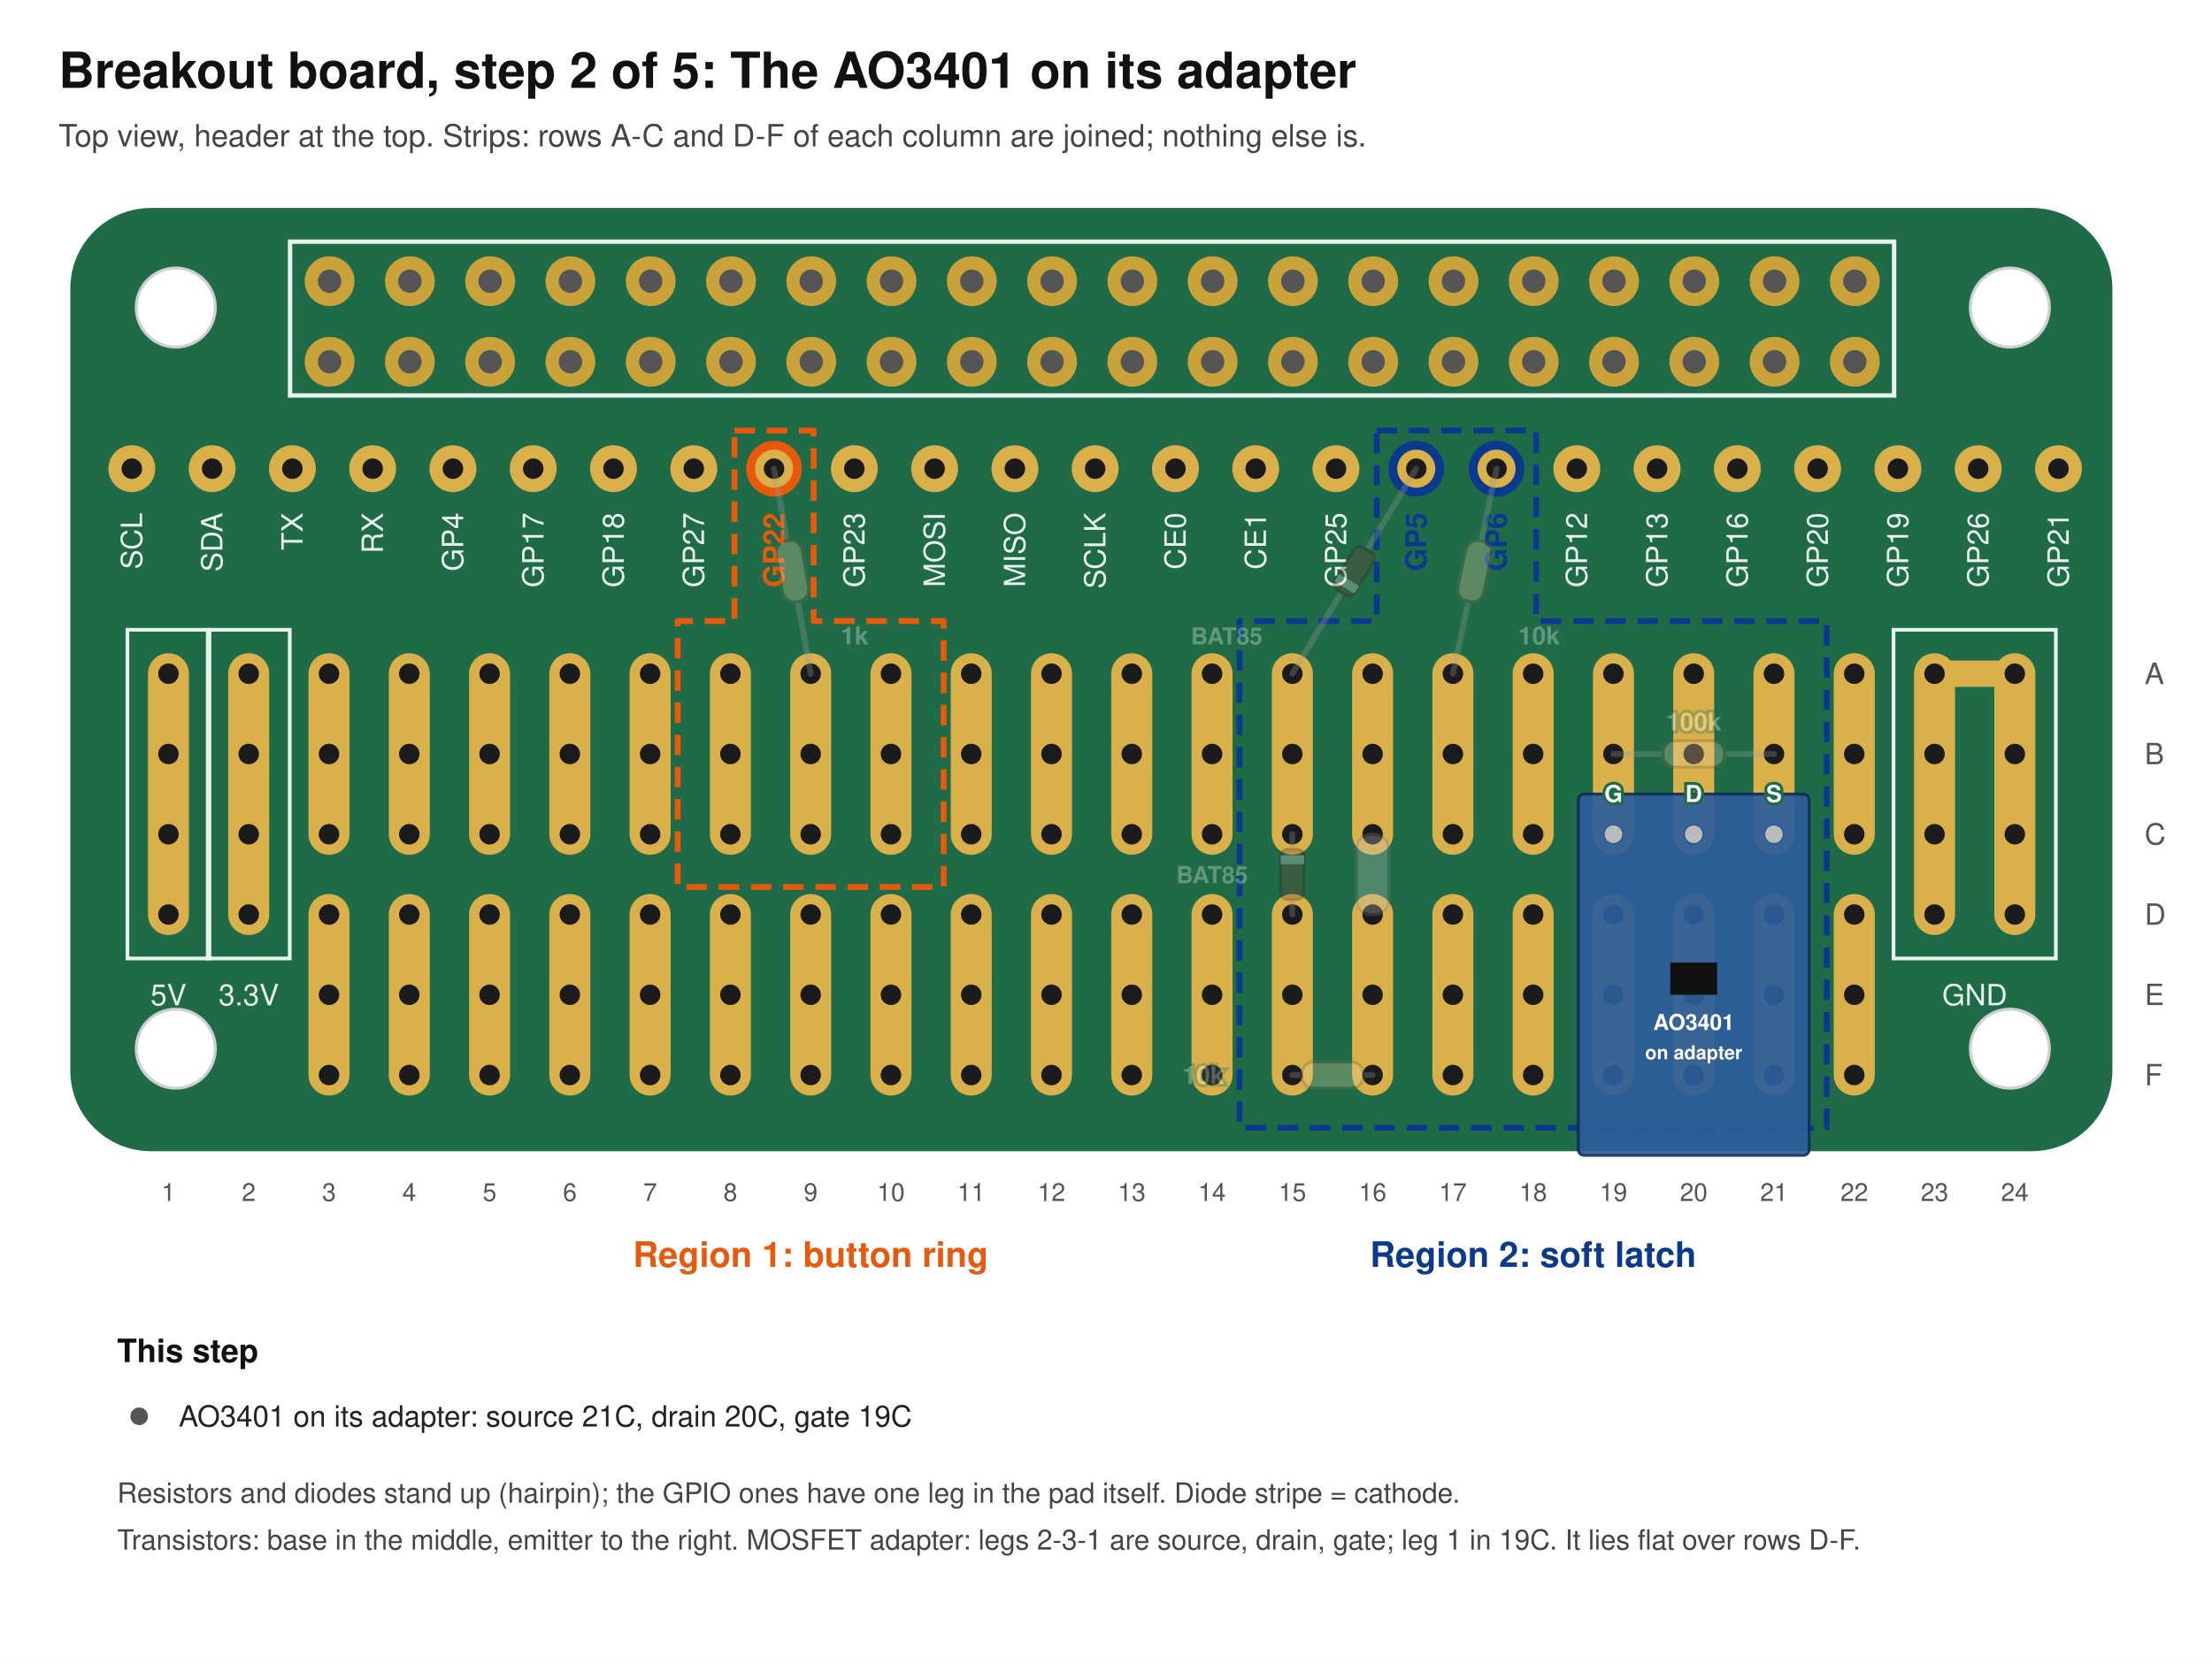
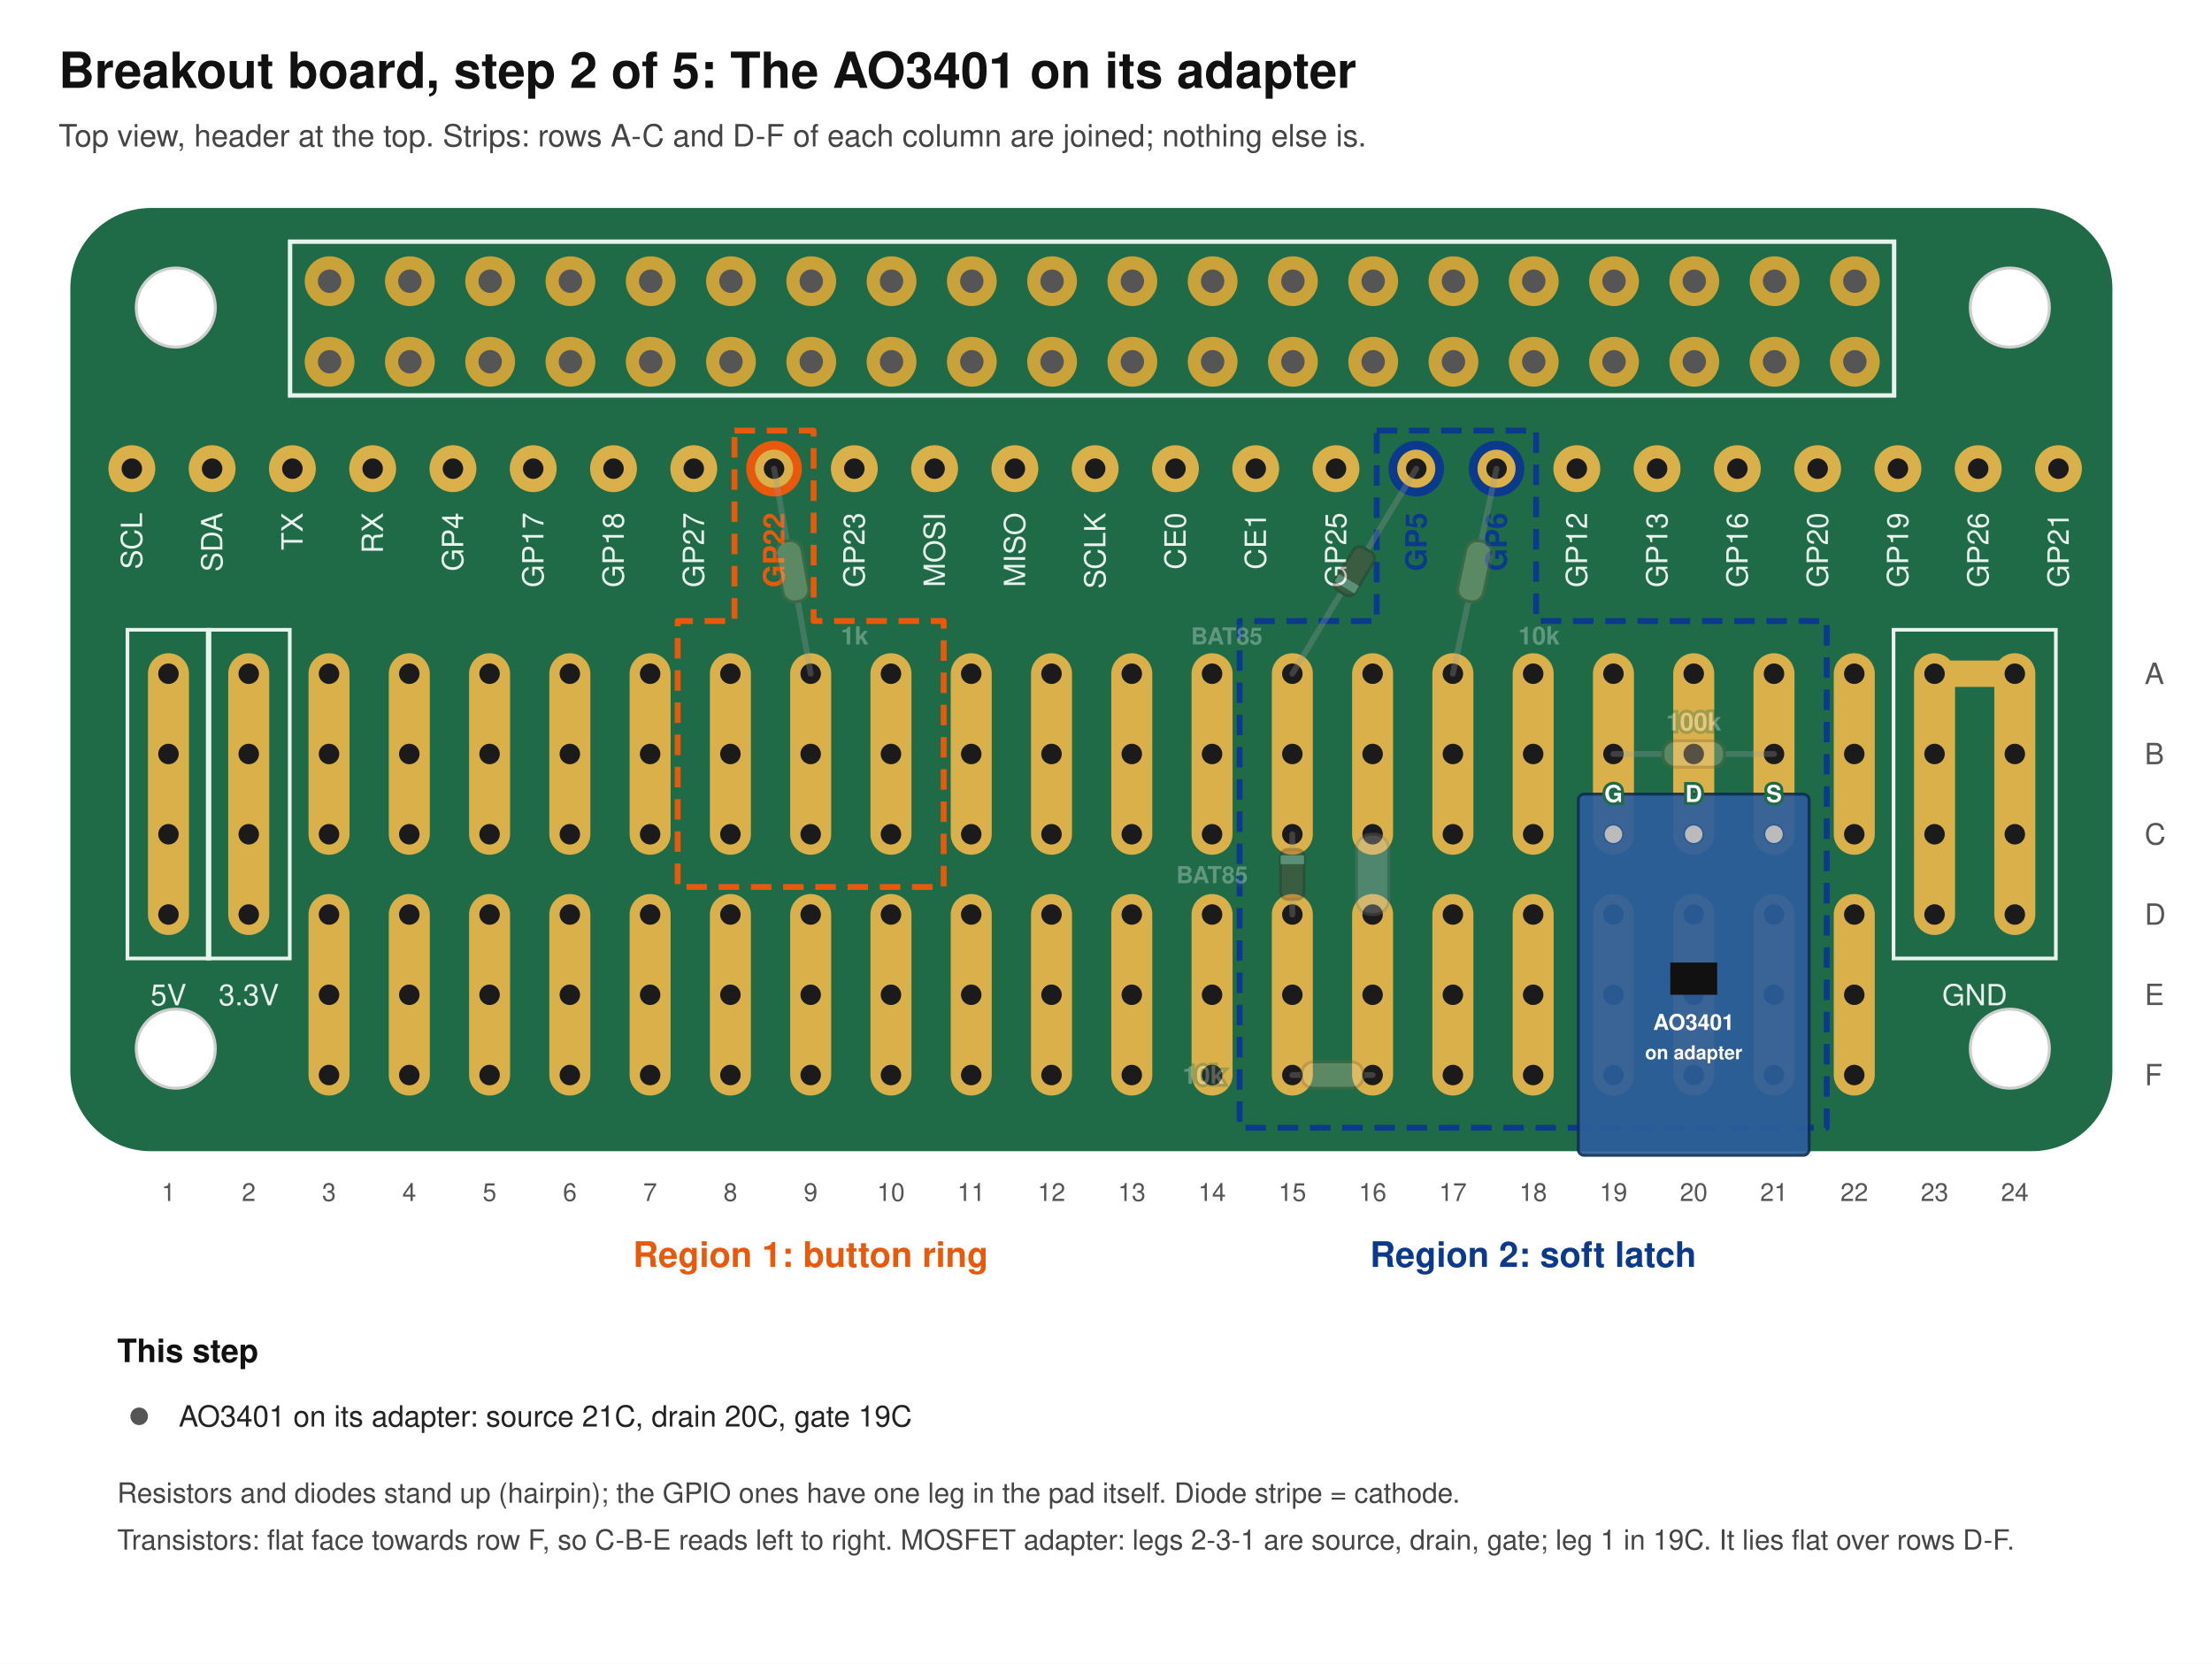
<svg xmlns="http://www.w3.org/2000/svg" viewBox="0 0 1510 1136" width="1510" height="1136" font-family="Helvetica, Arial, sans-serif">
  <rect width="1510" height="1136" fill="#ffffff" />
  <text x="40.0" y="60.0" font-size="34" fill="#111" text-anchor="start" font-weight="bold">Breakout board, step 2 of 5: The AO3401 on its adapter</text>
  <text x="40.0" y="100.0" font-size="21" fill="#444" text-anchor="start">Top view, header at the top. Strips: rows A-C and D-F of each column are joined; nothing else is.</text>
  <rect x="48.0" y="142.0" width="1394.0" height="644.0" fill="#1f6b48" rx="55" />
  <circle cx="120.0" cy="210.0" r="27" fill="#ffffff" stroke="#cfcfcf" stroke-width="2" />
  <circle cx="1372.0" cy="210.0" r="27" fill="#ffffff" stroke="#cfcfcf" stroke-width="2" />
  <circle cx="120.0" cy="716.0" r="27" fill="#ffffff" stroke="#cfcfcf" stroke-width="2" />
  <circle cx="1372.0" cy="716.0" r="27" fill="#ffffff" stroke="#cfcfcf" stroke-width="2" />
  <rect x="198.0" y="165.0" width="1095.0" height="105.0" fill="none" stroke="#e9f3ee" stroke-width="3" />
  <circle cx="225.0" cy="192.0" r="17" fill="#c9a23a" stroke="none" stroke-width="0" />
  <circle cx="225.0" cy="192.0" r="8" fill="#555" stroke="none" stroke-width="0" />
  <circle cx="225.0" cy="247.0" r="17" fill="#c9a23a" stroke="none" stroke-width="0" />
  <circle cx="225.0" cy="247.0" r="8" fill="#555" stroke="none" stroke-width="0" />
  <circle cx="279.8" cy="192.0" r="17" fill="#c9a23a" stroke="none" stroke-width="0" />
  <circle cx="279.8" cy="192.0" r="8" fill="#555" stroke="none" stroke-width="0" />
  <circle cx="279.8" cy="247.0" r="17" fill="#c9a23a" stroke="none" stroke-width="0" />
  <circle cx="279.8" cy="247.0" r="8" fill="#555" stroke="none" stroke-width="0" />
  <circle cx="334.6" cy="192.0" r="17" fill="#c9a23a" stroke="none" stroke-width="0" />
  <circle cx="334.6" cy="192.0" r="8" fill="#555" stroke="none" stroke-width="0" />
  <circle cx="334.6" cy="247.0" r="17" fill="#c9a23a" stroke="none" stroke-width="0" />
  <circle cx="334.6" cy="247.0" r="8" fill="#555" stroke="none" stroke-width="0" />
  <circle cx="389.4" cy="192.0" r="17" fill="#c9a23a" stroke="none" stroke-width="0" />
  <circle cx="389.4" cy="192.0" r="8" fill="#555" stroke="none" stroke-width="0" />
  <circle cx="389.4" cy="247.0" r="17" fill="#c9a23a" stroke="none" stroke-width="0" />
  <circle cx="389.4" cy="247.0" r="8" fill="#555" stroke="none" stroke-width="0" />
  <circle cx="444.2" cy="192.0" r="17" fill="#c9a23a" stroke="none" stroke-width="0" />
  <circle cx="444.2" cy="192.0" r="8" fill="#555" stroke="none" stroke-width="0" />
  <circle cx="444.2" cy="247.0" r="17" fill="#c9a23a" stroke="none" stroke-width="0" />
  <circle cx="444.2" cy="247.0" r="8" fill="#555" stroke="none" stroke-width="0" />
  <circle cx="499.0" cy="192.0" r="17" fill="#c9a23a" stroke="none" stroke-width="0" />
  <circle cx="499.0" cy="192.0" r="8" fill="#555" stroke="none" stroke-width="0" />
  <circle cx="499.0" cy="247.0" r="17" fill="#c9a23a" stroke="none" stroke-width="0" />
  <circle cx="499.0" cy="247.0" r="8" fill="#555" stroke="none" stroke-width="0" />
  <circle cx="553.8" cy="192.0" r="17" fill="#c9a23a" stroke="none" stroke-width="0" />
  <circle cx="553.8" cy="192.0" r="8" fill="#555" stroke="none" stroke-width="0" />
  <circle cx="553.8" cy="247.0" r="17" fill="#c9a23a" stroke="none" stroke-width="0" />
  <circle cx="553.8" cy="247.0" r="8" fill="#555" stroke="none" stroke-width="0" />
  <circle cx="608.6" cy="192.0" r="17" fill="#c9a23a" stroke="none" stroke-width="0" />
  <circle cx="608.6" cy="192.0" r="8" fill="#555" stroke="none" stroke-width="0" />
  <circle cx="608.6" cy="247.0" r="17" fill="#c9a23a" stroke="none" stroke-width="0" />
  <circle cx="608.6" cy="247.0" r="8" fill="#555" stroke="none" stroke-width="0" />
  <circle cx="663.4" cy="192.0" r="17" fill="#c9a23a" stroke="none" stroke-width="0" />
  <circle cx="663.4" cy="192.0" r="8" fill="#555" stroke="none" stroke-width="0" />
  <circle cx="663.4" cy="247.0" r="17" fill="#c9a23a" stroke="none" stroke-width="0" />
  <circle cx="663.4" cy="247.0" r="8" fill="#555" stroke="none" stroke-width="0" />
  <circle cx="718.2" cy="192.0" r="17" fill="#c9a23a" stroke="none" stroke-width="0" />
  <circle cx="718.2" cy="192.0" r="8" fill="#555" stroke="none" stroke-width="0" />
  <circle cx="718.2" cy="247.0" r="17" fill="#c9a23a" stroke="none" stroke-width="0" />
  <circle cx="718.2" cy="247.0" r="8" fill="#555" stroke="none" stroke-width="0" />
  <circle cx="773.0" cy="192.0" r="17" fill="#c9a23a" stroke="none" stroke-width="0" />
  <circle cx="773.0" cy="192.0" r="8" fill="#555" stroke="none" stroke-width="0" />
  <circle cx="773.0" cy="247.0" r="17" fill="#c9a23a" stroke="none" stroke-width="0" />
  <circle cx="773.0" cy="247.0" r="8" fill="#555" stroke="none" stroke-width="0" />
  <circle cx="827.8" cy="192.0" r="17" fill="#c9a23a" stroke="none" stroke-width="0" />
  <circle cx="827.8" cy="192.0" r="8" fill="#555" stroke="none" stroke-width="0" />
  <circle cx="827.8" cy="247.0" r="17" fill="#c9a23a" stroke="none" stroke-width="0" />
  <circle cx="827.8" cy="247.0" r="8" fill="#555" stroke="none" stroke-width="0" />
  <circle cx="882.6" cy="192.0" r="17" fill="#c9a23a" stroke="none" stroke-width="0" />
  <circle cx="882.6" cy="192.0" r="8" fill="#555" stroke="none" stroke-width="0" />
  <circle cx="882.6" cy="247.0" r="17" fill="#c9a23a" stroke="none" stroke-width="0" />
  <circle cx="882.6" cy="247.0" r="8" fill="#555" stroke="none" stroke-width="0" />
  <circle cx="937.4" cy="192.0" r="17" fill="#c9a23a" stroke="none" stroke-width="0" />
  <circle cx="937.4" cy="192.0" r="8" fill="#555" stroke="none" stroke-width="0" />
  <circle cx="937.4" cy="247.0" r="17" fill="#c9a23a" stroke="none" stroke-width="0" />
  <circle cx="937.4" cy="247.0" r="8" fill="#555" stroke="none" stroke-width="0" />
  <circle cx="992.2" cy="192.0" r="17" fill="#c9a23a" stroke="none" stroke-width="0" />
  <circle cx="992.2" cy="192.0" r="8" fill="#555" stroke="none" stroke-width="0" />
  <circle cx="992.2" cy="247.0" r="17" fill="#c9a23a" stroke="none" stroke-width="0" />
  <circle cx="992.2" cy="247.0" r="8" fill="#555" stroke="none" stroke-width="0" />
  <circle cx="1047.0" cy="192.0" r="17" fill="#c9a23a" stroke="none" stroke-width="0" />
  <circle cx="1047.0" cy="192.0" r="8" fill="#555" stroke="none" stroke-width="0" />
  <circle cx="1047.0" cy="247.0" r="17" fill="#c9a23a" stroke="none" stroke-width="0" />
  <circle cx="1047.0" cy="247.0" r="8" fill="#555" stroke="none" stroke-width="0" />
  <circle cx="1101.8" cy="192.0" r="17" fill="#c9a23a" stroke="none" stroke-width="0" />
  <circle cx="1101.8" cy="192.0" r="8" fill="#555" stroke="none" stroke-width="0" />
  <circle cx="1101.8" cy="247.0" r="17" fill="#c9a23a" stroke="none" stroke-width="0" />
  <circle cx="1101.8" cy="247.0" r="8" fill="#555" stroke="none" stroke-width="0" />
  <circle cx="1156.6" cy="192.0" r="17" fill="#c9a23a" stroke="none" stroke-width="0" />
  <circle cx="1156.6" cy="192.0" r="8" fill="#555" stroke="none" stroke-width="0" />
  <circle cx="1156.6" cy="247.0" r="17" fill="#c9a23a" stroke="none" stroke-width="0" />
  <circle cx="1156.6" cy="247.0" r="8" fill="#555" stroke="none" stroke-width="0" />
  <circle cx="1211.4" cy="192.0" r="17" fill="#c9a23a" stroke="none" stroke-width="0" />
  <circle cx="1211.4" cy="192.0" r="8" fill="#555" stroke="none" stroke-width="0" />
  <circle cx="1211.4" cy="247.0" r="17" fill="#c9a23a" stroke="none" stroke-width="0" />
  <circle cx="1211.4" cy="247.0" r="8" fill="#555" stroke="none" stroke-width="0" />
  <circle cx="1266.2" cy="192.0" r="17" fill="#c9a23a" stroke="none" stroke-width="0" />
  <circle cx="1266.2" cy="192.0" r="8" fill="#555" stroke="none" stroke-width="0" />
  <circle cx="1266.2" cy="247.0" r="17" fill="#c9a23a" stroke="none" stroke-width="0" />
  <circle cx="1266.2" cy="247.0" r="8" fill="#555" stroke="none" stroke-width="0" />
  <circle cx="90.0" cy="320.0" r="16" fill="#d9b04a" stroke="none" stroke-width="0" />
  <circle cx="90.0" cy="320.0" r="7" fill="#1b1b1b" stroke="none" stroke-width="0" />
  <text transform="translate(97.0,350) rotate(-90)" text-anchor="end" font-size="20" fill="#e9f3ee">SCL</text>
  <circle cx="144.8" cy="320.0" r="16" fill="#d9b04a" stroke="none" stroke-width="0" />
  <circle cx="144.8" cy="320.0" r="7" fill="#1b1b1b" stroke="none" stroke-width="0" />
  <text transform="translate(151.8,350) rotate(-90)" text-anchor="end" font-size="20" fill="#e9f3ee">SDA</text>
  <circle cx="199.6" cy="320.0" r="16" fill="#d9b04a" stroke="none" stroke-width="0" />
  <circle cx="199.6" cy="320.0" r="7" fill="#1b1b1b" stroke="none" stroke-width="0" />
  <text transform="translate(206.6,350) rotate(-90)" text-anchor="end" font-size="20" fill="#e9f3ee">TX</text>
  <circle cx="254.4" cy="320.0" r="16" fill="#d9b04a" stroke="none" stroke-width="0" />
  <circle cx="254.4" cy="320.0" r="7" fill="#1b1b1b" stroke="none" stroke-width="0" />
  <text transform="translate(261.4,350) rotate(-90)" text-anchor="end" font-size="20" fill="#e9f3ee">RX</text>
  <circle cx="309.2" cy="320.0" r="16" fill="#d9b04a" stroke="none" stroke-width="0" />
  <circle cx="309.2" cy="320.0" r="7" fill="#1b1b1b" stroke="none" stroke-width="0" />
  <text transform="translate(316.2,350) rotate(-90)" text-anchor="end" font-size="20" fill="#e9f3ee">GP4</text>
  <circle cx="364.0" cy="320.0" r="16" fill="#d9b04a" stroke="none" stroke-width="0" />
  <circle cx="364.0" cy="320.0" r="7" fill="#1b1b1b" stroke="none" stroke-width="0" />
  <text transform="translate(371.0,350) rotate(-90)" text-anchor="end" font-size="20" fill="#e9f3ee">GP17</text>
  <circle cx="418.8" cy="320.0" r="16" fill="#d9b04a" stroke="none" stroke-width="0" />
  <circle cx="418.8" cy="320.0" r="7" fill="#1b1b1b" stroke="none" stroke-width="0" />
  <text transform="translate(425.8,350) rotate(-90)" text-anchor="end" font-size="20" fill="#e9f3ee">GP18</text>
  <circle cx="473.6" cy="320.0" r="16" fill="#d9b04a" stroke="none" stroke-width="0" />
  <circle cx="473.6" cy="320.0" r="7" fill="#1b1b1b" stroke="none" stroke-width="0" />
  <text transform="translate(480.6,350) rotate(-90)" text-anchor="end" font-size="20" fill="#e9f3ee">GP27</text>
  <circle cx="528.4" cy="320.0" r="16" fill="#d9b04a" stroke="#e8590c" stroke-width="6" />
  <circle cx="528.4" cy="320.0" r="7" fill="#1b1b1b" stroke="none" stroke-width="0" />
  <text transform="translate(535.4,350) rotate(-90)" text-anchor="end" font-size="20" font-weight="bold" fill="#e8590c">GP22</text>
  <circle cx="583.2" cy="320.0" r="16" fill="#d9b04a" stroke="none" stroke-width="0" />
  <circle cx="583.2" cy="320.0" r="7" fill="#1b1b1b" stroke="none" stroke-width="0" />
  <text transform="translate(590.2,350) rotate(-90)" text-anchor="end" font-size="20" fill="#e9f3ee">GP23</text>
  <circle cx="638.0" cy="320.0" r="16" fill="#d9b04a" stroke="none" stroke-width="0" />
  <circle cx="638.0" cy="320.0" r="7" fill="#1b1b1b" stroke="none" stroke-width="0" />
  <text transform="translate(645.0,350) rotate(-90)" text-anchor="end" font-size="20" fill="#e9f3ee">MOSI</text>
  <circle cx="692.8" cy="320.0" r="16" fill="#d9b04a" stroke="none" stroke-width="0" />
  <circle cx="692.8" cy="320.0" r="7" fill="#1b1b1b" stroke="none" stroke-width="0" />
  <text transform="translate(699.8,350) rotate(-90)" text-anchor="end" font-size="20" fill="#e9f3ee">MISO</text>
  <circle cx="747.6" cy="320.0" r="16" fill="#d9b04a" stroke="none" stroke-width="0" />
  <circle cx="747.6" cy="320.0" r="7" fill="#1b1b1b" stroke="none" stroke-width="0" />
  <text transform="translate(754.6,350) rotate(-90)" text-anchor="end" font-size="20" fill="#e9f3ee">SCLK</text>
  <circle cx="802.4" cy="320.0" r="16" fill="#d9b04a" stroke="none" stroke-width="0" />
  <circle cx="802.4" cy="320.0" r="7" fill="#1b1b1b" stroke="none" stroke-width="0" />
  <text transform="translate(809.4,350) rotate(-90)" text-anchor="end" font-size="20" fill="#e9f3ee">CE0</text>
  <circle cx="857.2" cy="320.0" r="16" fill="#d9b04a" stroke="none" stroke-width="0" />
  <circle cx="857.2" cy="320.0" r="7" fill="#1b1b1b" stroke="none" stroke-width="0" />
  <text transform="translate(864.2,350) rotate(-90)" text-anchor="end" font-size="20" fill="#e9f3ee">CE1</text>
  <circle cx="912.0" cy="320.0" r="16" fill="#d9b04a" stroke="none" stroke-width="0" />
  <circle cx="912.0" cy="320.0" r="7" fill="#1b1b1b" stroke="none" stroke-width="0" />
  <text transform="translate(919.0,350) rotate(-90)" text-anchor="end" font-size="20" fill="#e9f3ee">GP25</text>
  <circle cx="966.8" cy="320.0" r="16" fill="#d9b04a" stroke="#0b3a8c" stroke-width="6" />
  <circle cx="966.8" cy="320.0" r="7" fill="#1b1b1b" stroke="none" stroke-width="0" />
  <text transform="translate(973.8,350) rotate(-90)" text-anchor="end" font-size="20" font-weight="bold" fill="#0b3a8c">GP5</text>
  <circle cx="1021.6" cy="320.0" r="16" fill="#d9b04a" stroke="#0b3a8c" stroke-width="6" />
  <circle cx="1021.6" cy="320.0" r="7" fill="#1b1b1b" stroke="none" stroke-width="0" />
  <text transform="translate(1028.6,350) rotate(-90)" text-anchor="end" font-size="20" font-weight="bold" fill="#0b3a8c">GP6</text>
  <circle cx="1076.4" cy="320.0" r="16" fill="#d9b04a" stroke="none" stroke-width="0" />
  <circle cx="1076.4" cy="320.0" r="7" fill="#1b1b1b" stroke="none" stroke-width="0" />
  <text transform="translate(1083.4,350) rotate(-90)" text-anchor="end" font-size="20" fill="#e9f3ee">GP12</text>
  <circle cx="1131.2" cy="320.0" r="16" fill="#d9b04a" stroke="none" stroke-width="0" />
  <circle cx="1131.2" cy="320.0" r="7" fill="#1b1b1b" stroke="none" stroke-width="0" />
  <text transform="translate(1138.2,350) rotate(-90)" text-anchor="end" font-size="20" fill="#e9f3ee">GP13</text>
  <circle cx="1186.0" cy="320.0" r="16" fill="#d9b04a" stroke="none" stroke-width="0" />
  <circle cx="1186.0" cy="320.0" r="7" fill="#1b1b1b" stroke="none" stroke-width="0" />
  <text transform="translate(1193.0,350) rotate(-90)" text-anchor="end" font-size="20" fill="#e9f3ee">GP16</text>
  <circle cx="1240.8" cy="320.0" r="16" fill="#d9b04a" stroke="none" stroke-width="0" />
  <circle cx="1240.8" cy="320.0" r="7" fill="#1b1b1b" stroke="none" stroke-width="0" />
  <text transform="translate(1247.8,350) rotate(-90)" text-anchor="end" font-size="20" fill="#e9f3ee">GP20</text>
  <circle cx="1295.6" cy="320.0" r="16" fill="#d9b04a" stroke="none" stroke-width="0" />
  <circle cx="1295.6" cy="320.0" r="7" fill="#1b1b1b" stroke="none" stroke-width="0" />
  <text transform="translate(1302.6,350) rotate(-90)" text-anchor="end" font-size="20" fill="#e9f3ee">GP19</text>
  <circle cx="1350.4" cy="320.0" r="16" fill="#d9b04a" stroke="none" stroke-width="0" />
  <circle cx="1350.4" cy="320.0" r="7" fill="#1b1b1b" stroke="none" stroke-width="0" />
  <text transform="translate(1357.4,350) rotate(-90)" text-anchor="end" font-size="20" fill="#e9f3ee">GP26</text>
  <circle cx="1405.2" cy="320.0" r="16" fill="#d9b04a" stroke="none" stroke-width="0" />
  <circle cx="1405.2" cy="320.0" r="7" fill="#1b1b1b" stroke="none" stroke-width="0" />
  <text transform="translate(1412.2,350) rotate(-90)" text-anchor="end" font-size="20" fill="#e9f3ee">GP21</text>
  <rect x="87.0" y="430.0" width="56.0" height="224.4" fill="none" stroke="#e9f3ee" stroke-width="2.5" />
  <text x="115.0" y="686.4" font-size="20" fill="#e9f3ee" text-anchor="middle">5V</text>
  <rect x="141.8" y="430.0" width="56.0" height="224.4" fill="none" stroke="#e9f3ee" stroke-width="2.5" />
  <text x="169.8" y="686.4" font-size="20" fill="#e9f3ee" text-anchor="middle">3.3V</text>
  <rect x="1292.6" y="430.0" width="110.8" height="224.4" fill="none" stroke="#e9f3ee" stroke-width="2.5" />
  <text x="1348.0" y="686.4" font-size="20" fill="#e9f3ee" text-anchor="middle">GND</text>
  <rect x="101.0" y="446.0" width="28.0" height="192.4" fill="#d9b04a" rx="14" />
  <rect x="155.8" y="446.0" width="28.0" height="192.4" fill="#d9b04a" rx="14" />
  <rect x="210.6" y="446.0" width="28.0" height="137.6" fill="#d9b04a" rx="14" />
  <rect x="210.6" y="610.4" width="28.0" height="137.6" fill="#d9b04a" rx="14" />
  <rect x="265.4" y="446.0" width="28.0" height="137.6" fill="#d9b04a" rx="14" />
  <rect x="265.4" y="610.4" width="28.0" height="137.6" fill="#d9b04a" rx="14" />
  <rect x="320.2" y="446.0" width="28.0" height="137.6" fill="#d9b04a" rx="14" />
  <rect x="320.2" y="610.4" width="28.0" height="137.6" fill="#d9b04a" rx="14" />
  <rect x="375.0" y="446.0" width="28.0" height="137.6" fill="#d9b04a" rx="14" />
  <rect x="375.0" y="610.4" width="28.0" height="137.6" fill="#d9b04a" rx="14" />
  <rect x="429.8" y="446.0" width="28.0" height="137.6" fill="#d9b04a" rx="14" />
  <rect x="429.8" y="610.4" width="28.0" height="137.6" fill="#d9b04a" rx="14" />
  <rect x="484.6" y="446.0" width="28.0" height="137.6" fill="#d9b04a" rx="14" />
  <rect x="484.6" y="610.4" width="28.0" height="137.6" fill="#d9b04a" rx="14" />
  <rect x="539.4" y="446.0" width="28.0" height="137.6" fill="#d9b04a" rx="14" />
  <rect x="539.4" y="610.4" width="28.0" height="137.6" fill="#d9b04a" rx="14" />
  <rect x="594.2" y="446.0" width="28.0" height="137.6" fill="#d9b04a" rx="14" />
  <rect x="594.2" y="610.4" width="28.0" height="137.6" fill="#d9b04a" rx="14" />
  <rect x="649.0" y="446.0" width="28.0" height="137.6" fill="#d9b04a" rx="14" />
  <rect x="649.0" y="610.4" width="28.0" height="137.6" fill="#d9b04a" rx="14" />
  <rect x="703.8" y="446.0" width="28.0" height="137.6" fill="#d9b04a" rx="14" />
  <rect x="703.8" y="610.4" width="28.0" height="137.6" fill="#d9b04a" rx="14" />
  <rect x="758.6" y="446.0" width="28.0" height="137.6" fill="#d9b04a" rx="14" />
  <rect x="758.6" y="610.4" width="28.0" height="137.6" fill="#d9b04a" rx="14" />
  <rect x="813.4" y="446.0" width="28.0" height="137.6" fill="#d9b04a" rx="14" />
  <rect x="813.4" y="610.4" width="28.0" height="137.6" fill="#d9b04a" rx="14" />
  <rect x="868.2" y="446.0" width="28.0" height="137.6" fill="#d9b04a" rx="14" />
  <rect x="868.2" y="610.4" width="28.0" height="137.6" fill="#d9b04a" rx="14" />
  <rect x="923.0" y="446.0" width="28.0" height="137.6" fill="#d9b04a" rx="14" />
  <rect x="923.0" y="610.4" width="28.0" height="137.6" fill="#d9b04a" rx="14" />
  <rect x="977.8" y="446.0" width="28.0" height="137.6" fill="#d9b04a" rx="14" />
  <rect x="977.8" y="610.4" width="28.0" height="137.6" fill="#d9b04a" rx="14" />
  <rect x="1032.6" y="446.0" width="28.0" height="137.6" fill="#d9b04a" rx="14" />
  <rect x="1032.6" y="610.4" width="28.0" height="137.6" fill="#d9b04a" rx="14" />
  <rect x="1087.4" y="446.0" width="28.0" height="137.6" fill="#d9b04a" rx="14" />
  <rect x="1087.4" y="610.4" width="28.0" height="137.6" fill="#d9b04a" rx="14" />
  <rect x="1142.2" y="446.0" width="28.0" height="137.6" fill="#d9b04a" rx="14" />
  <rect x="1142.2" y="610.4" width="28.0" height="137.6" fill="#d9b04a" rx="14" />
  <rect x="1197.0" y="446.0" width="28.0" height="137.6" fill="#d9b04a" rx="14" />
  <rect x="1197.0" y="610.4" width="28.0" height="137.6" fill="#d9b04a" rx="14" />
  <rect x="1251.8" y="446.0" width="28.0" height="137.6" fill="#d9b04a" rx="14" />
  <rect x="1251.8" y="610.4" width="28.0" height="137.6" fill="#d9b04a" rx="14" />
  <rect x="1306.6" y="446.0" width="28.0" height="192.4" fill="#d9b04a" rx="14" />
  <rect x="1361.4" y="446.0" width="28.0" height="192.4" fill="#d9b04a" rx="14" />
  <rect x="1320.6" y="451.0" width="54.8" height="18.0" fill="#d9b04a" />
  <circle cx="115.0" cy="460.0" r="7" fill="#1b1b1b" stroke="none" stroke-width="0" />
  <circle cx="115.0" cy="514.8" r="7" fill="#1b1b1b" stroke="none" stroke-width="0" />
  <circle cx="115.0" cy="569.6" r="7" fill="#1b1b1b" stroke="none" stroke-width="0" />
  <circle cx="115.0" cy="624.4" r="7" fill="#1b1b1b" stroke="none" stroke-width="0" />
  <circle cx="169.8" cy="460.0" r="7" fill="#1b1b1b" stroke="none" stroke-width="0" />
  <circle cx="169.8" cy="514.8" r="7" fill="#1b1b1b" stroke="none" stroke-width="0" />
  <circle cx="169.8" cy="569.6" r="7" fill="#1b1b1b" stroke="none" stroke-width="0" />
  <circle cx="169.8" cy="624.4" r="7" fill="#1b1b1b" stroke="none" stroke-width="0" />
  <circle cx="224.6" cy="460.0" r="7" fill="#1b1b1b" stroke="none" stroke-width="0" />
  <circle cx="224.6" cy="514.8" r="7" fill="#1b1b1b" stroke="none" stroke-width="0" />
  <circle cx="224.6" cy="569.6" r="7" fill="#1b1b1b" stroke="none" stroke-width="0" />
  <circle cx="224.6" cy="624.4" r="7" fill="#1b1b1b" stroke="none" stroke-width="0" />
  <circle cx="224.6" cy="679.2" r="7" fill="#1b1b1b" stroke="none" stroke-width="0" />
  <circle cx="224.6" cy="734.0" r="7" fill="#1b1b1b" stroke="none" stroke-width="0" />
  <circle cx="279.4" cy="460.0" r="7" fill="#1b1b1b" stroke="none" stroke-width="0" />
  <circle cx="279.4" cy="514.8" r="7" fill="#1b1b1b" stroke="none" stroke-width="0" />
  <circle cx="279.4" cy="569.6" r="7" fill="#1b1b1b" stroke="none" stroke-width="0" />
  <circle cx="279.4" cy="624.4" r="7" fill="#1b1b1b" stroke="none" stroke-width="0" />
  <circle cx="279.4" cy="679.2" r="7" fill="#1b1b1b" stroke="none" stroke-width="0" />
  <circle cx="279.4" cy="734.0" r="7" fill="#1b1b1b" stroke="none" stroke-width="0" />
  <circle cx="334.2" cy="460.0" r="7" fill="#1b1b1b" stroke="none" stroke-width="0" />
  <circle cx="334.2" cy="514.8" r="7" fill="#1b1b1b" stroke="none" stroke-width="0" />
  <circle cx="334.2" cy="569.6" r="7" fill="#1b1b1b" stroke="none" stroke-width="0" />
  <circle cx="334.2" cy="624.4" r="7" fill="#1b1b1b" stroke="none" stroke-width="0" />
  <circle cx="334.2" cy="679.2" r="7" fill="#1b1b1b" stroke="none" stroke-width="0" />
  <circle cx="334.2" cy="734.0" r="7" fill="#1b1b1b" stroke="none" stroke-width="0" />
  <circle cx="389.0" cy="460.0" r="7" fill="#1b1b1b" stroke="none" stroke-width="0" />
  <circle cx="389.0" cy="514.8" r="7" fill="#1b1b1b" stroke="none" stroke-width="0" />
  <circle cx="389.0" cy="569.6" r="7" fill="#1b1b1b" stroke="none" stroke-width="0" />
  <circle cx="389.0" cy="624.4" r="7" fill="#1b1b1b" stroke="none" stroke-width="0" />
  <circle cx="389.0" cy="679.2" r="7" fill="#1b1b1b" stroke="none" stroke-width="0" />
  <circle cx="389.0" cy="734.0" r="7" fill="#1b1b1b" stroke="none" stroke-width="0" />
  <circle cx="443.8" cy="460.0" r="7" fill="#1b1b1b" stroke="none" stroke-width="0" />
  <circle cx="443.8" cy="514.8" r="7" fill="#1b1b1b" stroke="none" stroke-width="0" />
  <circle cx="443.8" cy="569.6" r="7" fill="#1b1b1b" stroke="none" stroke-width="0" />
  <circle cx="443.8" cy="624.4" r="7" fill="#1b1b1b" stroke="none" stroke-width="0" />
  <circle cx="443.8" cy="679.2" r="7" fill="#1b1b1b" stroke="none" stroke-width="0" />
  <circle cx="443.8" cy="734.0" r="7" fill="#1b1b1b" stroke="none" stroke-width="0" />
  <circle cx="498.6" cy="460.0" r="7" fill="#1b1b1b" stroke="none" stroke-width="0" />
  <circle cx="498.6" cy="514.8" r="7" fill="#1b1b1b" stroke="none" stroke-width="0" />
  <circle cx="498.6" cy="569.6" r="7" fill="#1b1b1b" stroke="none" stroke-width="0" />
  <circle cx="498.6" cy="624.4" r="7" fill="#1b1b1b" stroke="none" stroke-width="0" />
  <circle cx="498.6" cy="679.2" r="7" fill="#1b1b1b" stroke="none" stroke-width="0" />
  <circle cx="498.6" cy="734.0" r="7" fill="#1b1b1b" stroke="none" stroke-width="0" />
  <circle cx="553.4" cy="460.0" r="7" fill="#1b1b1b" stroke="none" stroke-width="0" />
  <circle cx="553.4" cy="514.8" r="7" fill="#1b1b1b" stroke="none" stroke-width="0" />
  <circle cx="553.4" cy="569.6" r="7" fill="#1b1b1b" stroke="none" stroke-width="0" />
  <circle cx="553.4" cy="624.4" r="7" fill="#1b1b1b" stroke="none" stroke-width="0" />
  <circle cx="553.4" cy="679.2" r="7" fill="#1b1b1b" stroke="none" stroke-width="0" />
  <circle cx="553.4" cy="734.0" r="7" fill="#1b1b1b" stroke="none" stroke-width="0" />
  <circle cx="608.2" cy="460.0" r="7" fill="#1b1b1b" stroke="none" stroke-width="0" />
  <circle cx="608.2" cy="514.8" r="7" fill="#1b1b1b" stroke="none" stroke-width="0" />
  <circle cx="608.2" cy="569.6" r="7" fill="#1b1b1b" stroke="none" stroke-width="0" />
  <circle cx="608.2" cy="624.4" r="7" fill="#1b1b1b" stroke="none" stroke-width="0" />
  <circle cx="608.2" cy="679.2" r="7" fill="#1b1b1b" stroke="none" stroke-width="0" />
  <circle cx="608.2" cy="734.0" r="7" fill="#1b1b1b" stroke="none" stroke-width="0" />
  <circle cx="663.0" cy="460.0" r="7" fill="#1b1b1b" stroke="none" stroke-width="0" />
  <circle cx="663.0" cy="514.8" r="7" fill="#1b1b1b" stroke="none" stroke-width="0" />
  <circle cx="663.0" cy="569.6" r="7" fill="#1b1b1b" stroke="none" stroke-width="0" />
  <circle cx="663.0" cy="624.4" r="7" fill="#1b1b1b" stroke="none" stroke-width="0" />
  <circle cx="663.0" cy="679.2" r="7" fill="#1b1b1b" stroke="none" stroke-width="0" />
  <circle cx="663.0" cy="734.0" r="7" fill="#1b1b1b" stroke="none" stroke-width="0" />
  <circle cx="717.8" cy="460.0" r="7" fill="#1b1b1b" stroke="none" stroke-width="0" />
  <circle cx="717.8" cy="514.8" r="7" fill="#1b1b1b" stroke="none" stroke-width="0" />
  <circle cx="717.8" cy="569.6" r="7" fill="#1b1b1b" stroke="none" stroke-width="0" />
  <circle cx="717.8" cy="624.4" r="7" fill="#1b1b1b" stroke="none" stroke-width="0" />
  <circle cx="717.8" cy="679.2" r="7" fill="#1b1b1b" stroke="none" stroke-width="0" />
  <circle cx="717.8" cy="734.0" r="7" fill="#1b1b1b" stroke="none" stroke-width="0" />
  <circle cx="772.6" cy="460.0" r="7" fill="#1b1b1b" stroke="none" stroke-width="0" />
  <circle cx="772.6" cy="514.8" r="7" fill="#1b1b1b" stroke="none" stroke-width="0" />
  <circle cx="772.6" cy="569.6" r="7" fill="#1b1b1b" stroke="none" stroke-width="0" />
  <circle cx="772.6" cy="624.4" r="7" fill="#1b1b1b" stroke="none" stroke-width="0" />
  <circle cx="772.6" cy="679.2" r="7" fill="#1b1b1b" stroke="none" stroke-width="0" />
  <circle cx="772.6" cy="734.0" r="7" fill="#1b1b1b" stroke="none" stroke-width="0" />
  <circle cx="827.4" cy="460.0" r="7" fill="#1b1b1b" stroke="none" stroke-width="0" />
  <circle cx="827.4" cy="514.8" r="7" fill="#1b1b1b" stroke="none" stroke-width="0" />
  <circle cx="827.4" cy="569.6" r="7" fill="#1b1b1b" stroke="none" stroke-width="0" />
  <circle cx="827.4" cy="624.4" r="7" fill="#1b1b1b" stroke="none" stroke-width="0" />
  <circle cx="827.4" cy="679.2" r="7" fill="#1b1b1b" stroke="none" stroke-width="0" />
  <circle cx="827.4" cy="734.0" r="7" fill="#1b1b1b" stroke="none" stroke-width="0" />
  <circle cx="882.2" cy="460.0" r="7" fill="#1b1b1b" stroke="none" stroke-width="0" />
  <circle cx="882.2" cy="514.8" r="7" fill="#1b1b1b" stroke="none" stroke-width="0" />
  <circle cx="882.2" cy="569.6" r="7" fill="#1b1b1b" stroke="none" stroke-width="0" />
  <circle cx="882.2" cy="624.4" r="7" fill="#1b1b1b" stroke="none" stroke-width="0" />
  <circle cx="882.2" cy="679.2" r="7" fill="#1b1b1b" stroke="none" stroke-width="0" />
  <circle cx="882.2" cy="734.0" r="7" fill="#1b1b1b" stroke="none" stroke-width="0" />
  <circle cx="937.0" cy="460.0" r="7" fill="#1b1b1b" stroke="none" stroke-width="0" />
  <circle cx="937.0" cy="514.8" r="7" fill="#1b1b1b" stroke="none" stroke-width="0" />
  <circle cx="937.0" cy="569.6" r="7" fill="#1b1b1b" stroke="none" stroke-width="0" />
  <circle cx="937.0" cy="624.4" r="7" fill="#1b1b1b" stroke="none" stroke-width="0" />
  <circle cx="937.0" cy="679.2" r="7" fill="#1b1b1b" stroke="none" stroke-width="0" />
  <circle cx="937.0" cy="734.0" r="7" fill="#1b1b1b" stroke="none" stroke-width="0" />
  <circle cx="991.8" cy="460.0" r="7" fill="#1b1b1b" stroke="none" stroke-width="0" />
  <circle cx="991.8" cy="514.8" r="7" fill="#1b1b1b" stroke="none" stroke-width="0" />
  <circle cx="991.8" cy="569.6" r="7" fill="#1b1b1b" stroke="none" stroke-width="0" />
  <circle cx="991.8" cy="624.4" r="7" fill="#1b1b1b" stroke="none" stroke-width="0" />
  <circle cx="991.8" cy="679.2" r="7" fill="#1b1b1b" stroke="none" stroke-width="0" />
  <circle cx="991.8" cy="734.0" r="7" fill="#1b1b1b" stroke="none" stroke-width="0" />
  <circle cx="1046.6" cy="460.0" r="7" fill="#1b1b1b" stroke="none" stroke-width="0" />
  <circle cx="1046.6" cy="514.8" r="7" fill="#1b1b1b" stroke="none" stroke-width="0" />
  <circle cx="1046.6" cy="569.6" r="7" fill="#1b1b1b" stroke="none" stroke-width="0" />
  <circle cx="1046.6" cy="624.4" r="7" fill="#1b1b1b" stroke="none" stroke-width="0" />
  <circle cx="1046.6" cy="679.2" r="7" fill="#1b1b1b" stroke="none" stroke-width="0" />
  <circle cx="1046.6" cy="734.0" r="7" fill="#1b1b1b" stroke="none" stroke-width="0" />
  <circle cx="1101.4" cy="460.0" r="7" fill="#1b1b1b" stroke="none" stroke-width="0" />
  <circle cx="1101.4" cy="514.8" r="7" fill="#1b1b1b" stroke="none" stroke-width="0" />
  <circle cx="1101.4" cy="569.6" r="7" fill="#1b1b1b" stroke="none" stroke-width="0" />
  <circle cx="1101.4" cy="624.4" r="7" fill="#1b1b1b" stroke="none" stroke-width="0" />
  <circle cx="1101.4" cy="679.2" r="7" fill="#1b1b1b" stroke="none" stroke-width="0" />
  <circle cx="1101.4" cy="734.0" r="7" fill="#1b1b1b" stroke="none" stroke-width="0" />
  <circle cx="1156.2" cy="460.0" r="7" fill="#1b1b1b" stroke="none" stroke-width="0" />
  <circle cx="1156.2" cy="514.8" r="7" fill="#1b1b1b" stroke="none" stroke-width="0" />
  <circle cx="1156.2" cy="569.6" r="7" fill="#1b1b1b" stroke="none" stroke-width="0" />
  <circle cx="1156.2" cy="624.4" r="7" fill="#1b1b1b" stroke="none" stroke-width="0" />
  <circle cx="1156.2" cy="679.2" r="7" fill="#1b1b1b" stroke="none" stroke-width="0" />
  <circle cx="1156.2" cy="734.0" r="7" fill="#1b1b1b" stroke="none" stroke-width="0" />
  <circle cx="1211.0" cy="460.0" r="7" fill="#1b1b1b" stroke="none" stroke-width="0" />
  <circle cx="1211.0" cy="514.8" r="7" fill="#1b1b1b" stroke="none" stroke-width="0" />
  <circle cx="1211.0" cy="569.6" r="7" fill="#1b1b1b" stroke="none" stroke-width="0" />
  <circle cx="1211.0" cy="624.4" r="7" fill="#1b1b1b" stroke="none" stroke-width="0" />
  <circle cx="1211.0" cy="679.2" r="7" fill="#1b1b1b" stroke="none" stroke-width="0" />
  <circle cx="1211.0" cy="734.0" r="7" fill="#1b1b1b" stroke="none" stroke-width="0" />
  <circle cx="1265.8" cy="460.0" r="7" fill="#1b1b1b" stroke="none" stroke-width="0" />
  <circle cx="1265.8" cy="514.8" r="7" fill="#1b1b1b" stroke="none" stroke-width="0" />
  <circle cx="1265.8" cy="569.6" r="7" fill="#1b1b1b" stroke="none" stroke-width="0" />
  <circle cx="1265.8" cy="624.4" r="7" fill="#1b1b1b" stroke="none" stroke-width="0" />
  <circle cx="1265.8" cy="679.2" r="7" fill="#1b1b1b" stroke="none" stroke-width="0" />
  <circle cx="1265.8" cy="734.0" r="7" fill="#1b1b1b" stroke="none" stroke-width="0" />
  <circle cx="1320.6" cy="460.0" r="7" fill="#1b1b1b" stroke="none" stroke-width="0" />
  <circle cx="1320.6" cy="514.8" r="7" fill="#1b1b1b" stroke="none" stroke-width="0" />
  <circle cx="1320.6" cy="569.6" r="7" fill="#1b1b1b" stroke="none" stroke-width="0" />
  <circle cx="1320.6" cy="624.4" r="7" fill="#1b1b1b" stroke="none" stroke-width="0" />
  <circle cx="1375.4" cy="460.0" r="7" fill="#1b1b1b" stroke="none" stroke-width="0" />
  <circle cx="1375.4" cy="514.8" r="7" fill="#1b1b1b" stroke="none" stroke-width="0" />
  <circle cx="1375.4" cy="569.6" r="7" fill="#1b1b1b" stroke="none" stroke-width="0" />
  <circle cx="1375.4" cy="624.4" r="7" fill="#1b1b1b" stroke="none" stroke-width="0" />
  <text x="115.0" y="820.0" font-size="17" fill="#555" text-anchor="middle">1</text>
  <text x="169.8" y="820.0" font-size="17" fill="#555" text-anchor="middle">2</text>
  <text x="224.6" y="820.0" font-size="17" fill="#555" text-anchor="middle">3</text>
  <text x="279.4" y="820.0" font-size="17" fill="#555" text-anchor="middle">4</text>
  <text x="334.2" y="820.0" font-size="17" fill="#555" text-anchor="middle">5</text>
  <text x="389.0" y="820.0" font-size="17" fill="#555" text-anchor="middle">6</text>
  <text x="443.8" y="820.0" font-size="17" fill="#555" text-anchor="middle">7</text>
  <text x="498.6" y="820.0" font-size="17" fill="#555" text-anchor="middle">8</text>
  <text x="553.4" y="820.0" font-size="17" fill="#555" text-anchor="middle">9</text>
  <text x="608.2" y="820.0" font-size="17" fill="#555" text-anchor="middle">10</text>
  <text x="663.0" y="820.0" font-size="17" fill="#555" text-anchor="middle">11</text>
  <text x="717.8" y="820.0" font-size="17" fill="#555" text-anchor="middle">12</text>
  <text x="772.6" y="820.0" font-size="17" fill="#555" text-anchor="middle">13</text>
  <text x="827.4" y="820.0" font-size="17" fill="#555" text-anchor="middle">14</text>
  <text x="882.2" y="820.0" font-size="17" fill="#555" text-anchor="middle">15</text>
  <text x="937.0" y="820.0" font-size="17" fill="#555" text-anchor="middle">16</text>
  <text x="991.8" y="820.0" font-size="17" fill="#555" text-anchor="middle">17</text>
  <text x="1046.6" y="820.0" font-size="17" fill="#555" text-anchor="middle">18</text>
  <text x="1101.4" y="820.0" font-size="17" fill="#555" text-anchor="middle">19</text>
  <text x="1156.2" y="820.0" font-size="17" fill="#555" text-anchor="middle">20</text>
  <text x="1211.0" y="820.0" font-size="17" fill="#555" text-anchor="middle">21</text>
  <text x="1265.8" y="820.0" font-size="17" fill="#555" text-anchor="middle">22</text>
  <text x="1320.6" y="820.0" font-size="17" fill="#555" text-anchor="middle">23</text>
  <text x="1375.4" y="820.0" font-size="17" fill="#555" text-anchor="middle">24</text>
  <text x="1464.0" y="467.0" font-size="20" fill="#555" text-anchor="start">A</text>
  <text x="1464.0" y="521.8" font-size="20" fill="#555" text-anchor="start">B</text>
  <text x="1464.0" y="576.6" font-size="20" fill="#555" text-anchor="start">C</text>
  <text x="1464.0" y="631.4" font-size="20" fill="#555" text-anchor="start">D</text>
  <text x="1464.0" y="686.2" font-size="20" fill="#555" text-anchor="start">E</text>
  <text x="1464.0" y="741.0" font-size="20" fill="#555" text-anchor="start">F</text>
  <path d="M 501.4 294 H 555.4 V 424.0 H 644.2 V 605.6 H 462.6 V 424.0 H 501.4 Z" fill="none" stroke="#e8590c" stroke-width="4" stroke-dasharray="14 8" stroke-linejoin="round" />
  <text x="553.4" y="865.0" font-size="24" fill="#e8590c" text-anchor="middle" font-weight="bold">Region 1: button ring</text>
  <path d="M 939.8 294 H 1048.6 V 424.0 H 1247.0 V 770.0 H 846.2 V 424.0 H 939.8 Z" fill="none" stroke="#0b3a8c" stroke-width="4" stroke-dasharray="14 8" stroke-linejoin="round" />
  <text x="1046.6" y="865.0" font-size="24" fill="#0b3a8c" text-anchor="middle" font-weight="bold">Region 2: soft latch</text>
  <g opacity="0.3">
    <line x1="528.4" y1="320.0" x2="553.4" y2="460.0" stroke="#9a9a9a" stroke-width="4" stroke-linecap="round" />
    <g transform="translate(540.9,390.0) rotate(79.9)">
      <rect x="-21" y="-9" width="42" height="18" rx="8" fill="#e7cfa0" stroke="#7a6440" stroke-width="2" />
    </g>
    <text x="583.4" y="440.0" font-size="17" fill="#fff" text-anchor="middle" font-weight="bold" stroke="#1f6b48" stroke-width="4" paint-order="stroke">1k</text>
    <line x1="1021.6" y1="320.0" x2="991.8" y2="460.0" stroke="#9a9a9a" stroke-width="4" stroke-linecap="round" />
    <g transform="translate(1006.7,390.0) rotate(102.0)">
      <rect x="-21" y="-9" width="42" height="18" rx="8" fill="#e7cfa0" stroke="#7a6440" stroke-width="2" />
    </g>
    <text x="1050.6" y="440.0" font-size="17" fill="#fff" text-anchor="middle" font-weight="bold" stroke="#1f6b48" stroke-width="4" paint-order="stroke">10k</text>
    <line x1="937.0" y1="734.0" x2="882.2" y2="734.0" stroke="#9a9a9a" stroke-width="4" stroke-linecap="round" />
    <g transform="translate(909.6,734.0) rotate(180.0)">
      <rect x="-21" y="-9" width="42" height="18" rx="8" fill="#e7cfa0" stroke="#7a6440" stroke-width="2" />
    </g>
    <text x="821.4" y="740.0" font-size="17" fill="#fff" text-anchor="middle" font-weight="bold" stroke="#1f6b48" stroke-width="4" paint-order="stroke">10k</text>
    <line x1="1101.4" y1="514.8" x2="1211.0" y2="514.8" stroke="#9a9a9a" stroke-width="4" stroke-linecap="round" />
    <g transform="translate(1156.2,514.8) rotate(0.0)">
      <rect x="-21" y="-9" width="42" height="18" rx="8" fill="#e7cfa0" stroke="#7a6440" stroke-width="2" />
    </g>
    <text x="1156.2" y="498.8" font-size="17" fill="#fff" text-anchor="middle" font-weight="bold" stroke="#1f6b48" stroke-width="4" paint-order="stroke">100k</text>
    <line x1="966.8" y1="320.0" x2="882.2" y2="460.0" stroke="#9a9a9a" stroke-width="4" stroke-linecap="round" />
    <g transform="translate(924.5,390.0) rotate(121.1)">
      <rect x="-17" y="-8" width="34" height="16" rx="5" fill="#7a3b2e" stroke="#3b1b14" stroke-width="2" />
      <rect x="7" y="-8" width="6" height="16" fill="#e6e6e6" />
    </g>
    <text x="837.4" y="440.0" font-size="16" fill="#fff" text-anchor="middle" font-weight="bold" stroke="#1f6b48" stroke-width="4" paint-order="stroke">BAT85</text>
    <line x1="882.2" y1="624.4" x2="882.2" y2="569.6" stroke="#9a9a9a" stroke-width="4" stroke-linecap="round" />
    <g transform="translate(882.2,597.0) rotate(-90.0)">
      <rect x="-17" y="-8" width="34" height="16" rx="5" fill="#7a3b2e" stroke="#3b1b14" stroke-width="2" />
      <rect x="7" y="-8" width="6" height="16" fill="#e6e6e6" />
    </g>
    <text x="827.4" y="603.0" font-size="16" fill="#fff" text-anchor="middle" font-weight="bold" stroke="#1f6b48" stroke-width="4" paint-order="stroke">BAT85</text>
    <rect x="926.0" y="569.6" width="22.0" height="54.8" fill="#c7c7c7" rx="10" stroke="#7d7d7d" stroke-width="2" />
  </g>
  <rect x="1077.4" y="542.2" width="157.6" height="246.6" fill="#2b5d9b" rx="4" stroke="#0f2e55" stroke-width="2" opacity="0.92" />
  <rect x="1140.2" y="657.2" width="32.0" height="22.0" fill="#111" />
  <circle cx="1211.0" cy="569.6" r="6" fill="#bbb" stroke="none" stroke-width="0" />
  <text x="1211.0" y="547.6" font-size="16" fill="#fff" text-anchor="middle" font-weight="bold" stroke="#1f6b48" stroke-width="4" paint-order="stroke">S</text>
  <circle cx="1156.2" cy="569.6" r="6" fill="#bbb" stroke="none" stroke-width="0" />
  <text x="1156.2" y="547.6" font-size="16" fill="#fff" text-anchor="middle" font-weight="bold" stroke="#1f6b48" stroke-width="4" paint-order="stroke">D</text>
  <circle cx="1101.4" cy="569.6" r="6" fill="#bbb" stroke="none" stroke-width="0" />
  <text x="1101.4" y="547.6" font-size="16" fill="#fff" text-anchor="middle" font-weight="bold" stroke="#1f6b48" stroke-width="4" paint-order="stroke">G</text>
  <text x="1156.2" y="703.2" font-size="15" fill="#fff" text-anchor="middle" font-weight="bold">AO3401</text>
  <text x="1156.2" y="723.2" font-size="13" fill="#fff" text-anchor="middle" font-weight="bold">on adapter</text>
  <text x="80.0" y="930.0" font-size="22" fill="#111" text-anchor="start" font-weight="bold">This step</text>
  <circle cx="95.0" cy="967.0" r="6" fill="#555" stroke="none" stroke-width="0" />
  <text x="122.0" y="974.0" font-size="20" fill="#222" text-anchor="start">AO3401 on its adapter: source 21C, drain 20C, gate 19C</text>
  <text x="80.0" y="1026.0" font-size="19" fill="#444" text-anchor="start">Resistors and diodes stand up (hairpin); the GPIO ones have one leg in the pad itself. Diode stripe = cathode.</text>
-   <text x="80.0" y="1058.0" font-size="19" fill="#444" text-anchor="start">Transistors: base in the middle, emitter to the right. MOSFET adapter: legs 2-3-1 are source, drain, gate; leg 1 in 19C. It lies flat over rows D-F.</text>
+   <text x="80.0" y="1058.0" font-size="19" fill="#444" text-anchor="start">Transistors: flat face towards row F, so C-B-E reads left to right. MOSFET adapter: legs 2-3-1 are source, drain, gate; leg 1 in 19C. It lies flat over rows D-F.</text>
</svg>
